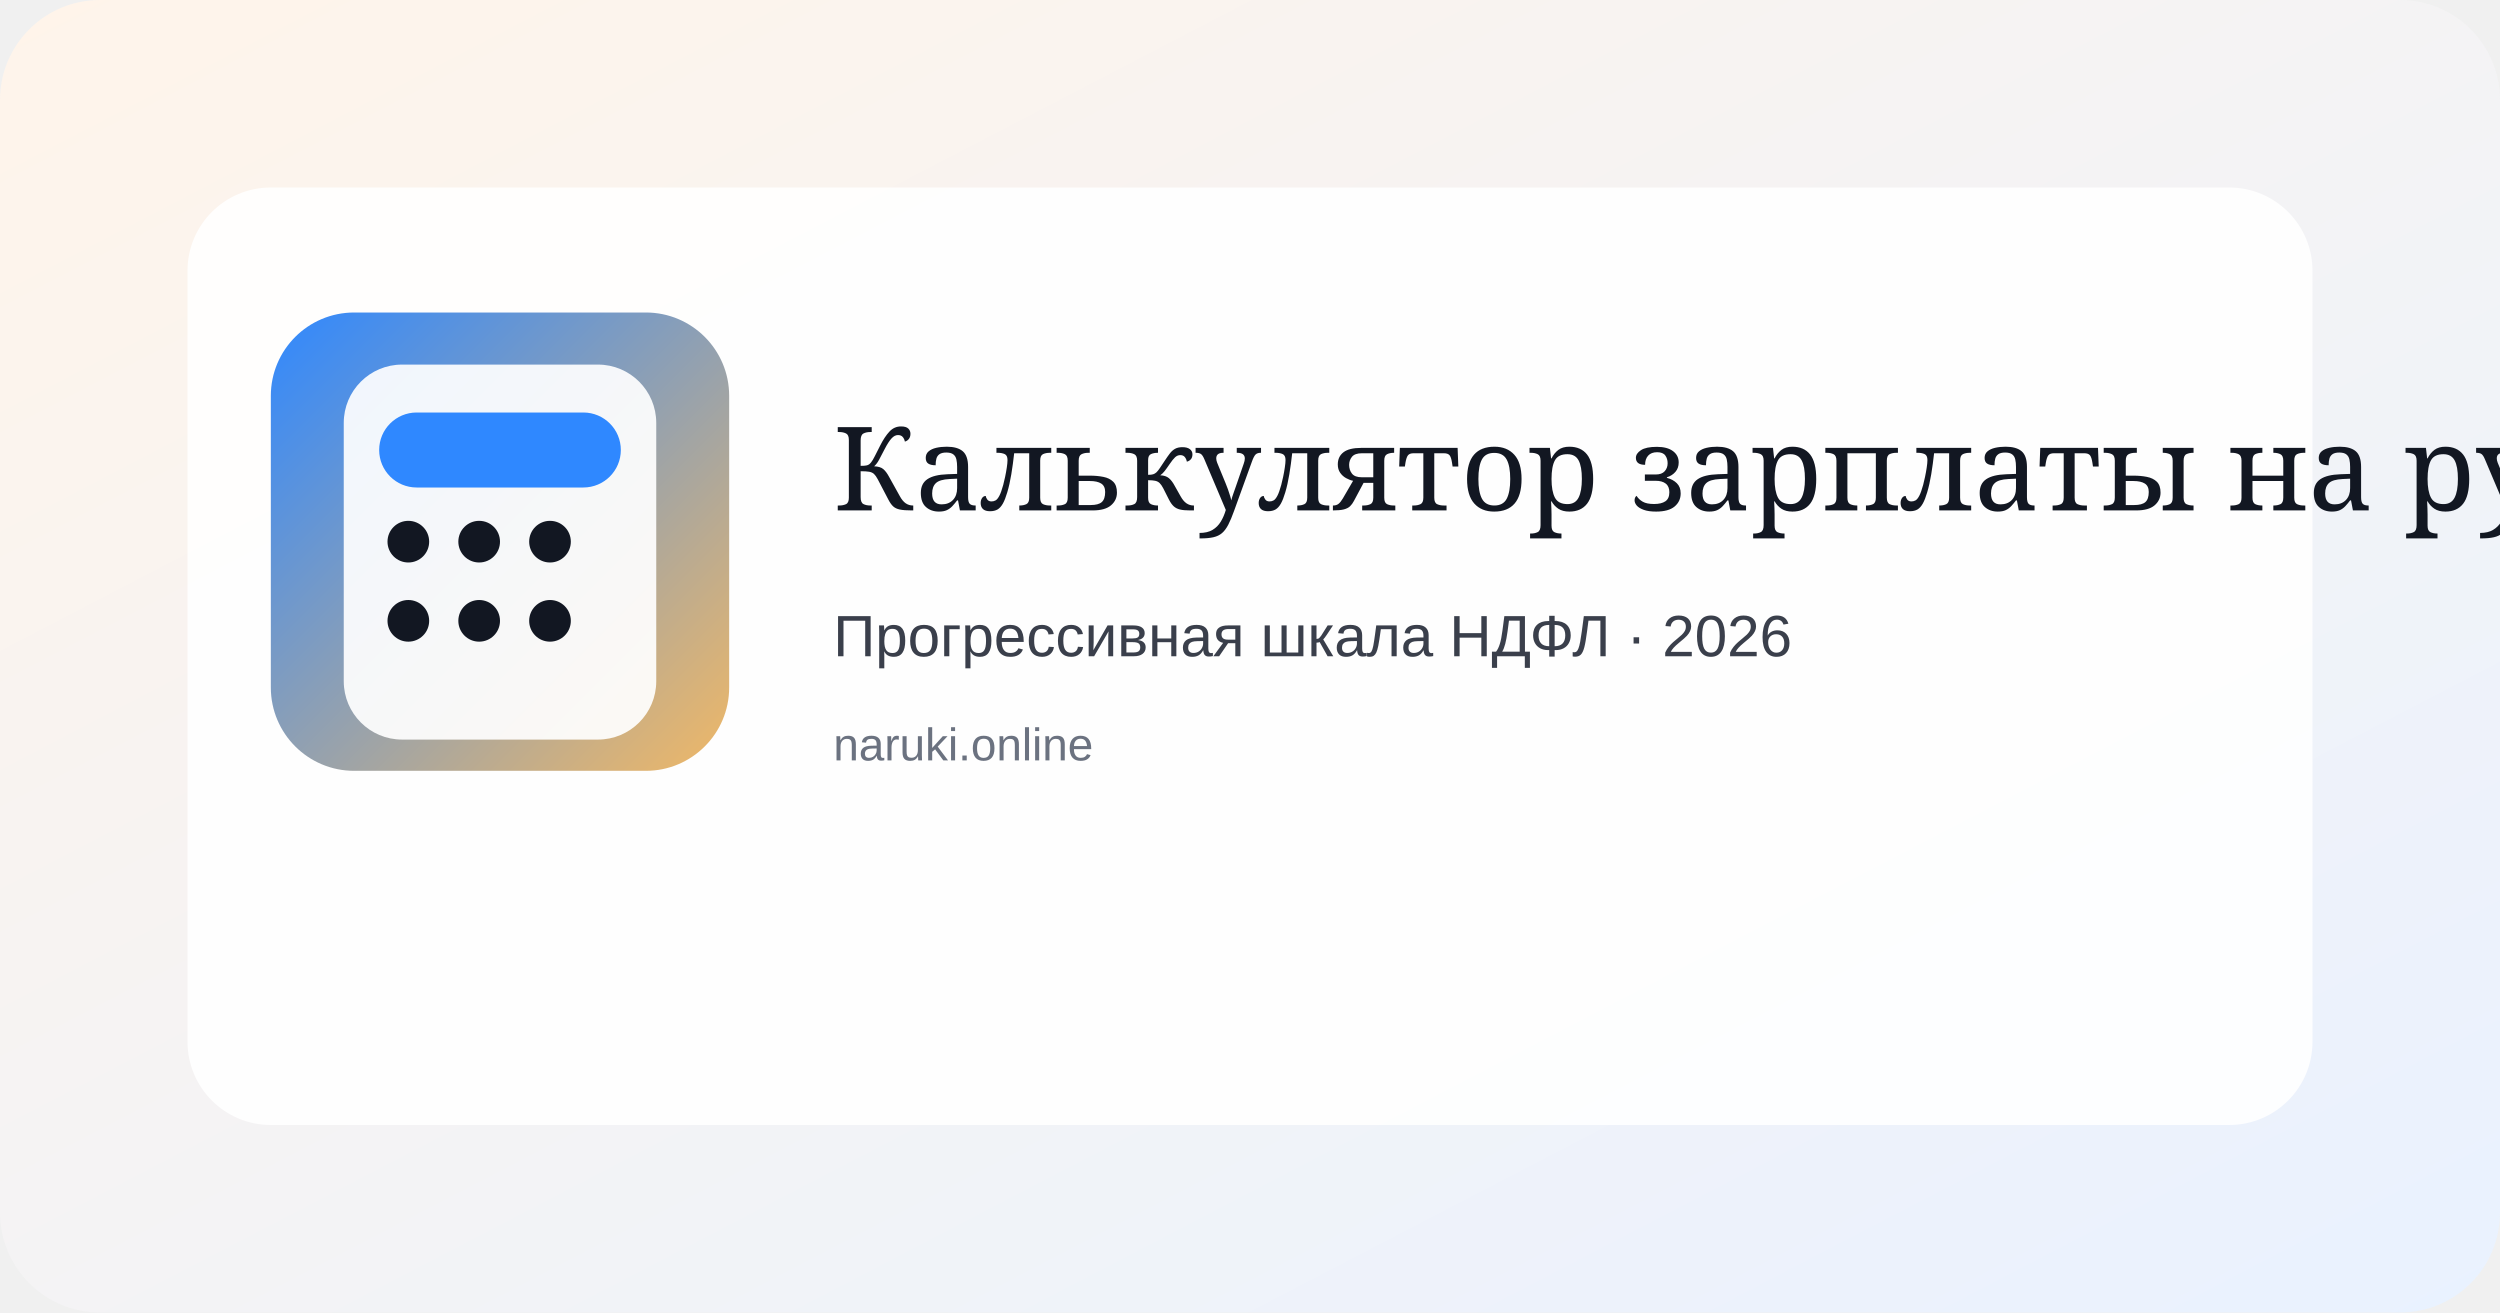
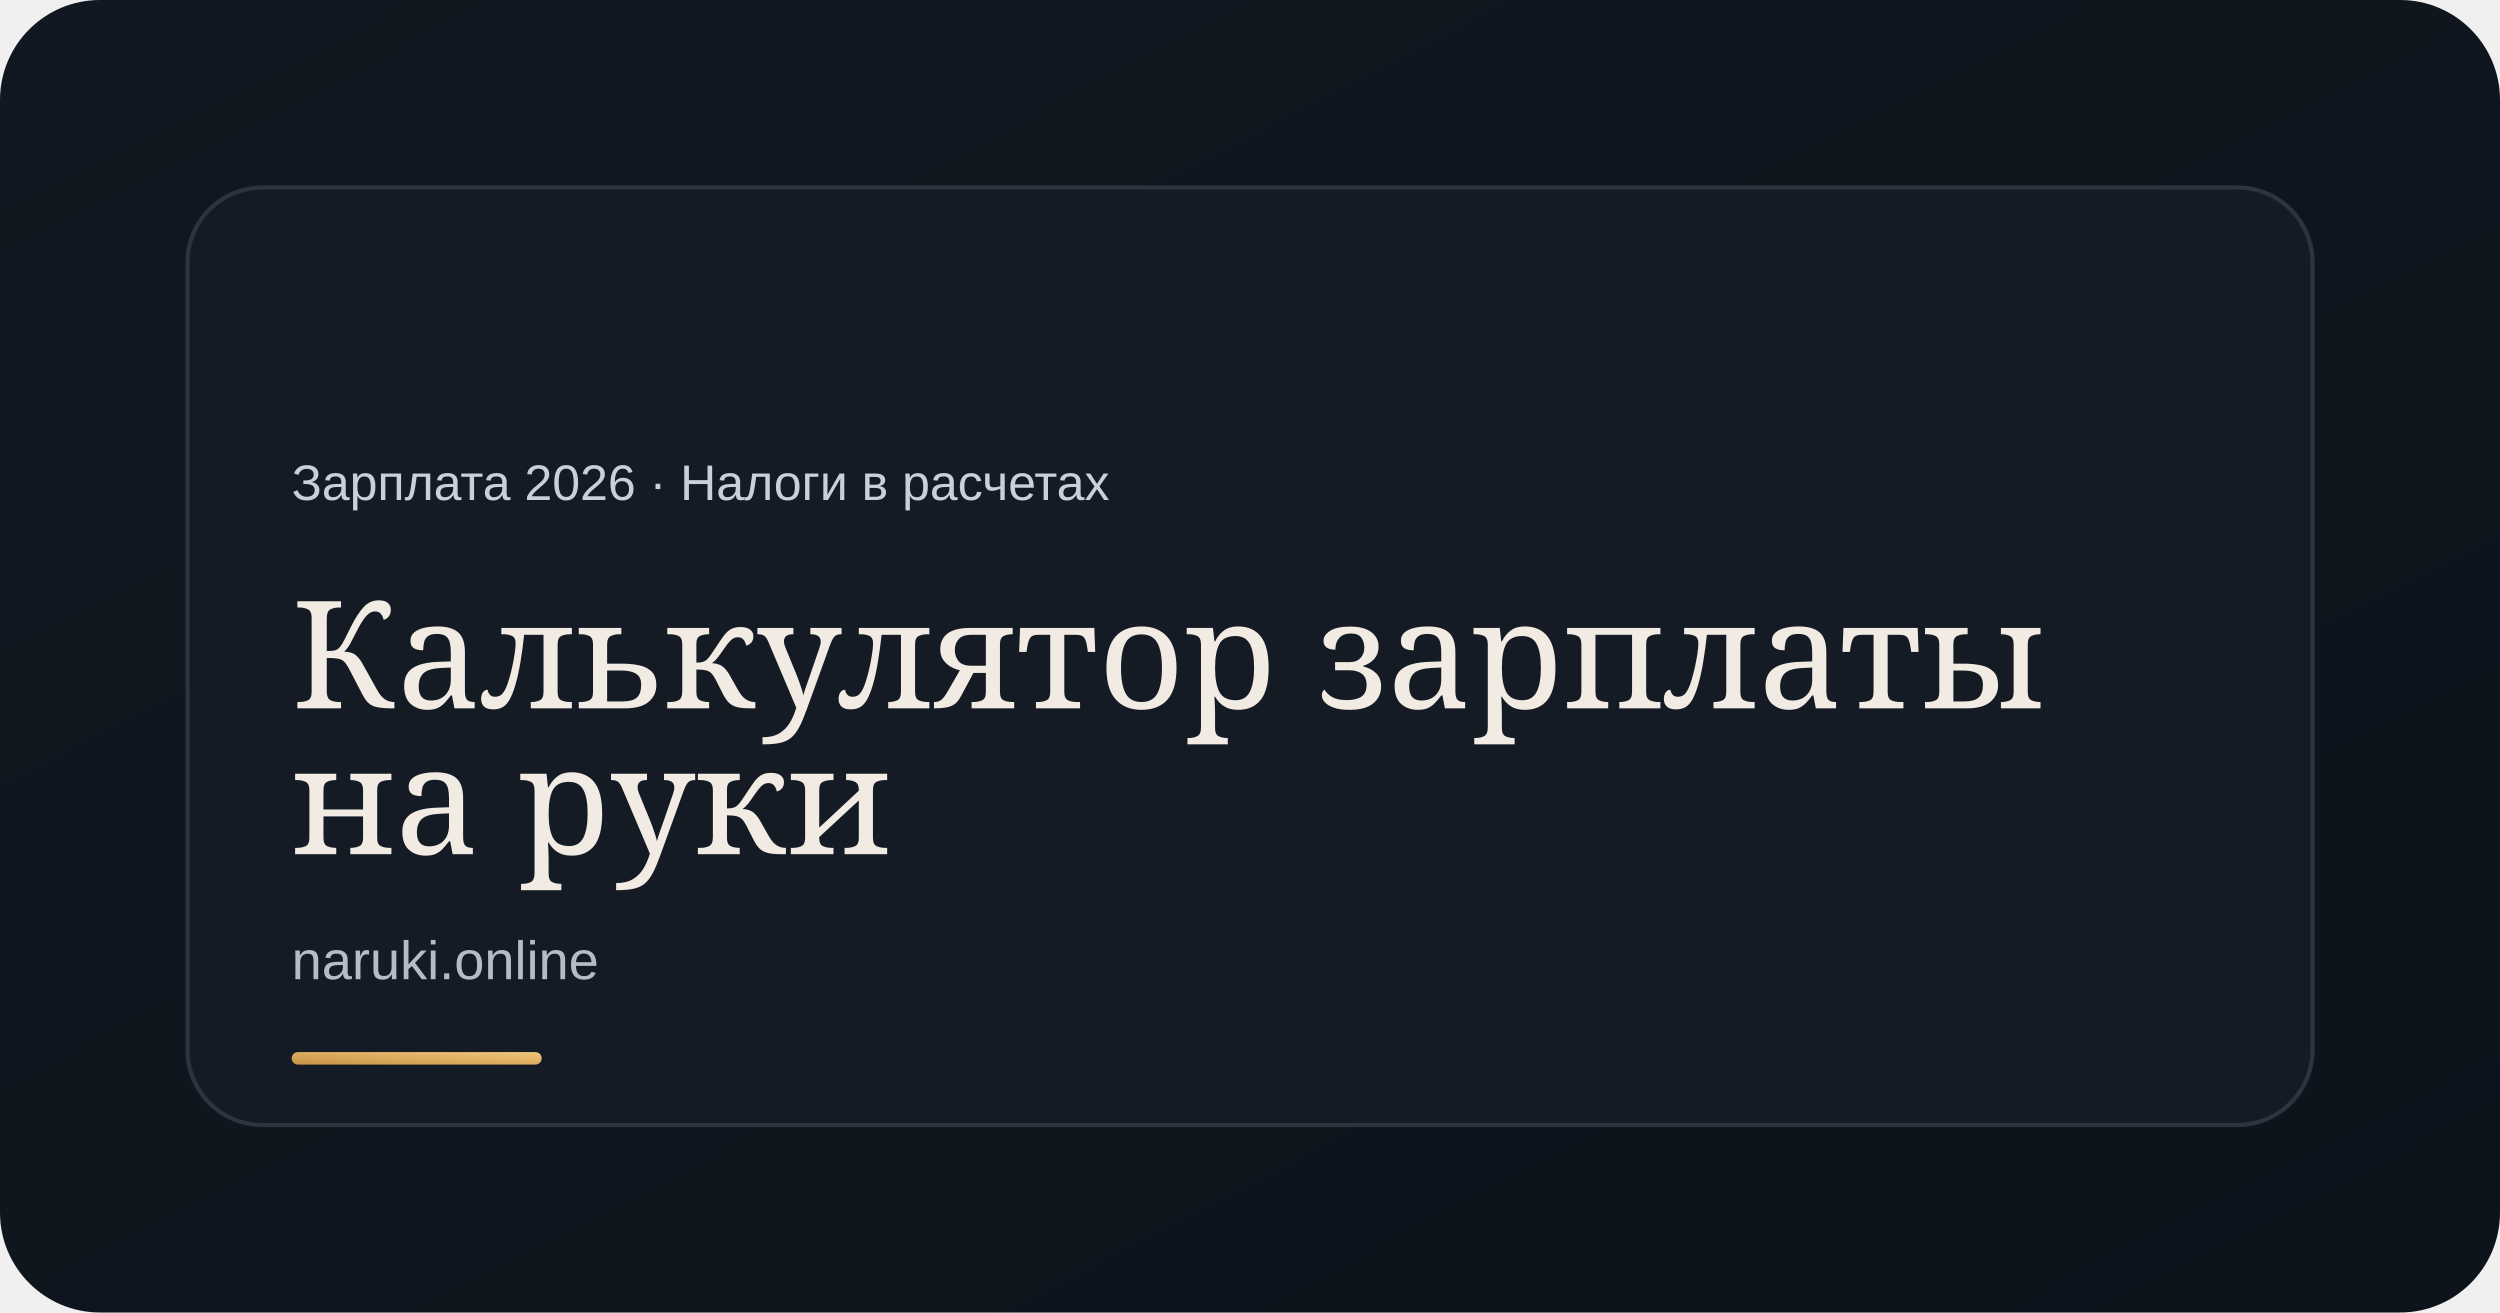
<svg xmlns="http://www.w3.org/2000/svg" width="1200" height="630" viewBox="0 0 1200 630" role="img" aria-label="Калькулятор зарплаты на руки">
  <defs>
-     <linearGradient id="g" x1="0" x2="1" y1="0" y2="1">
-       <stop offset="0" stop-color="#2f88ff" />
-       <stop offset="1" stop-color="#f0b866" />
+     <linearGradient id="bg" x1="0" y1="0" x2="1" y2="1">
+       <stop offset="0" stop-color="#121821" />
+       <stop offset="1" stop-color="#0d131b" />
    </linearGradient>
-     <linearGradient id="bg" x1="0" x2="1" y1="0" y2="1">
-       <stop offset="0" stop-color="#fff4ea" />
-       <stop offset="1" stop-color="#e9f2ff" />
+     <linearGradient id="accent" x1="0" y1="1" x2="1" y2="0">
+       <stop offset="0" stop-color="#c89445" />
+       <stop offset="1" stop-color="#f0c67a" />
    </linearGradient>
  </defs>
  <rect width="1200" height="630" rx="48" fill="url(#bg)" />
-   <rect x="90" y="90" width="1020" height="450" rx="40" fill="#ffffff" opacity="0.9" />
-   <rect x="130" y="150" width="220" height="220" rx="40" fill="url(#g)" />
-   <rect x="165" y="175" width="150" height="180" rx="28" fill="#ffffff" opacity="0.92" />
-   <rect x="182" y="198" width="116" height="36" rx="18" fill="#2f88ff" />
-   <circle cx="196" cy="260" r="10" fill="#121722" />
-   <circle cx="230" cy="260" r="10" fill="#121722" />
-   <circle cx="264" cy="260" r="10" fill="#121722" />
-   <circle cx="196" cy="298" r="10" fill="#121722" />
-   <circle cx="230" cy="298" r="10" fill="#121722" />
-   <circle cx="264" cy="298" r="10" fill="#121722" />
-   <text x="400" y="245" font-family="Playfair Display, Georgia, serif" font-size="56" fill="#121722">Калькулятор зарплаты на руки</text>
-   <text x="400" y="315" font-family="Manrope, Arial, sans-serif" font-size="28" fill="#3a3f4b">Прогрессивная шкала НДФЛ · 2026</text>
-   <text x="400" y="365" font-family="Manrope, Arial, sans-serif" font-size="22" fill="#6b7280">naruki.online</text>
+   <rect x="90" y="90" width="1020" height="450" rx="36" fill="#141b24" stroke="#2b3541" stroke-width="2" />
+   <text x="140" y="240" font-family="Manrope, Arial, sans-serif" font-size="24" fill="#c9d0da">Зарплата 2026 · Налоги в расчетах</text>
+   <text x="140" y="340" font-family="Playfair Display, Georgia, serif" font-size="72" fill="#f2ebe3">Калькулятор зарплаты</text>
+   <text x="140" y="410" font-family="Playfair Display, Georgia, serif" font-size="72" fill="#f2ebe3">на руки</text>
+   <text x="140" y="470" font-family="Manrope, Arial, sans-serif" font-size="26" fill="#b5bcc7">naruki.online</text>
+   <rect x="140" y="505" width="120" height="6" rx="3" fill="url(#accent)" />
</svg>
